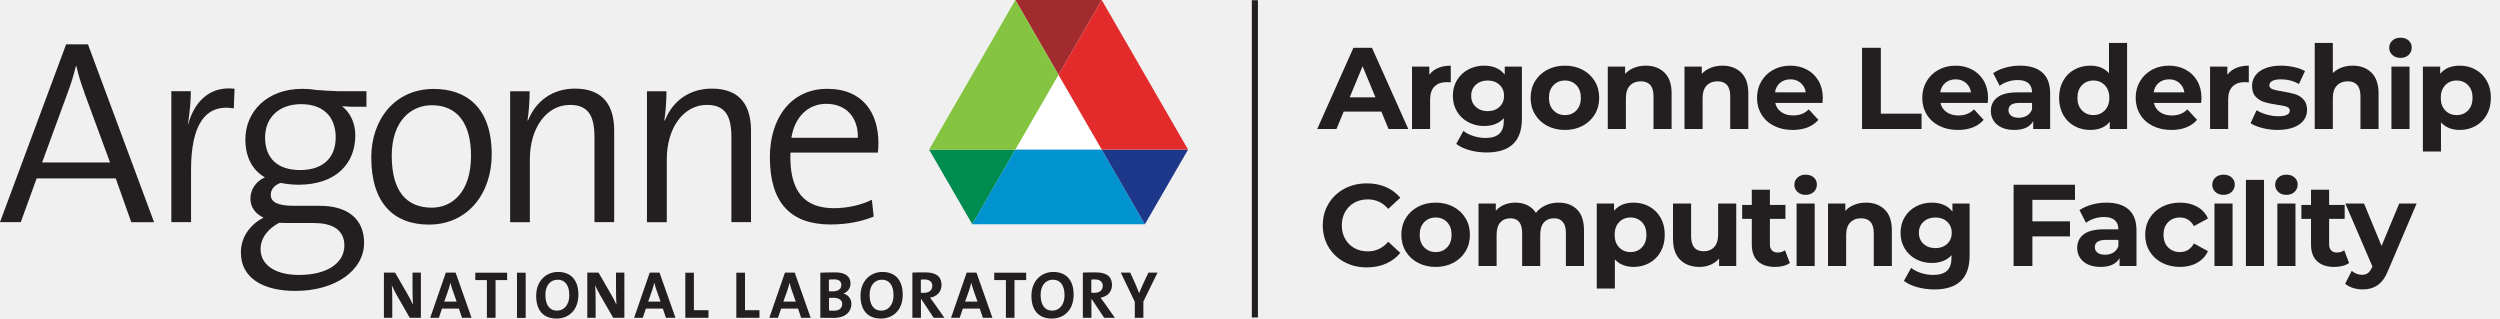
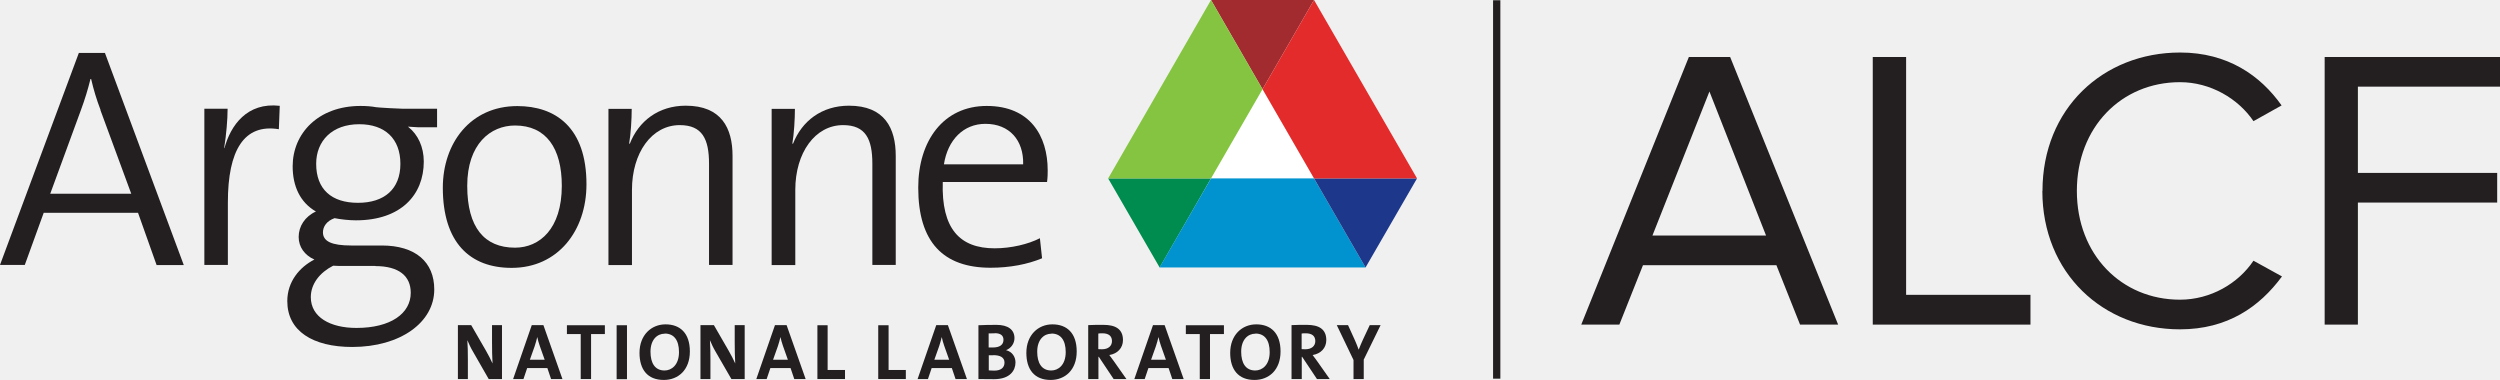
- <svg xmlns="http://www.w3.org/2000/svg" width="233.32" height="29.73" viewBox="0 0 233.32 29.73" role="img" aria-label="Argonne National Laboratory | Argonne Leadership Computing Facility">
+ <svg xmlns="http://www.w3.org/2000/svg" role="img" aria-label="Argonne National Laboratory | Argonne Leadership Computing Facility" width="195.62" height="29.73" viewBox="0 0 195.62 29.73">
  <defs>
-     <style>.cls-1{fill:#e22b2a}.cls-2{fill:#85c441}.cls-3{fill:#1d388b}.cls-4{fill:#231f20}.cls-5{fill:#a12b2f}.cls-6{fill:#0093d0}.cls-7{fill:#008c4f}.core{fill:#fff}</style>
+     <style>.cls-1{fill:#e22b2a;}.cls-2{fill:#85c441;}.cls-3{fill:#1d388b;}.cls-4{fill:#231f20;}.core{fill:#fff;}.cls-5{fill:#a12b2f;}.cls-6{fill:#0093d0;}.cls-7{fill:#008c4f;}</style>
  </defs>
  <rect class="cls-4" x="116.83" y=".02" width=".57" height="29.61" />
  <polygon class="core" points="94.25 14.6 98.79 6.73 103.33 14.6 94.25 14.6" />
  <polygon class="cls-7" points="94.76 13.96 86.71 13.96 90.74 20.93 94.76 13.96" />
  <polygon class="cls-6" points="102.82 13.96 94.76 13.96 90.73 20.93 106.85 20.93 102.82 13.96" />
  <polygon class="cls-3" points="110.88 13.96 102.82 13.96 106.85 20.93 110.88 13.96" />
  <polygon class="cls-5" points="102.82 0 94.76 0 98.79 6.98 102.82 0" />
  <polygon class="cls-1" points="102.82 0 98.79 6.98 102.82 13.96 110.88 13.96 102.82 0" />
  <polygon class="cls-2" points="94.76 13.96 98.79 6.98 94.76 0 86.71 13.96 94.76 13.96" />
  <path class="cls-4" d="M38.24,29.66l-1.22-2.13c-.19-.32-.33-.63-.45-.91.03.36.04,1.02.04,1.53v1.51h-.78v-4.22h1.04l1.16,2.01c.19.32.36.67.51.99-.03-.42-.04-1.17-.04-1.69v-1.31h.78v4.22h-1.04Z" />
  <path class="cls-4" d="M43.12,29.66l-.29-.86h-1.58l-.29.86h-.81l1.46-4.22h.91l1.49,4.22h-.89ZM42.23,27.05c-.08-.23-.14-.44-.19-.68h0c-.05.22-.12.46-.2.71l-.38,1.07h1.16l-.39-1.1Z" />
  <polygon class="cls-4" points="46.25 26.14 46.25 29.66 45.44 29.66 45.44 26.14 44.36 26.14 44.36 25.45 47.33 25.45 47.33 26.14 46.25 26.14" />
  <rect class="cls-4" x="48.25" y="25.45" width=".81" height="4.22" />
  <path class="cls-4" d="M51.94,29.73c-1.28,0-1.9-.82-1.9-2.12,0-1.39.92-2.23,2.04-2.23s1.9.67,1.9,2.12-.91,2.23-2.04,2.23M52.01,26.11c-.58,0-1.11.46-1.11,1.41,0,.89.35,1.47,1.1,1.47.54,0,1.13-.42,1.13-1.44,0-.94-.4-1.45-1.11-1.45" />
  <path class="cls-4" d="M57.23,29.66l-1.23-2.13c-.19-.32-.33-.63-.45-.91.03.36.04,1.02.04,1.53v1.51h-.78v-4.22h1.05l1.16,2.01c.19.32.36.67.51.99-.03-.42-.04-1.17-.04-1.69v-1.31h.78v4.22h-1.04Z" />
  <path class="cls-4" d="M62.15,29.66l-.29-.86h-1.58l-.29.86h-.81l1.46-4.22h.91l1.49,4.22h-.89ZM61.26,27.05c-.08-.23-.14-.44-.19-.68h0c-.05.22-.12.46-.2.71l-.38,1.07h1.16l-.39-1.1Z" />
  <polygon class="cls-4" points="63.96 29.66 63.96 25.45 64.76 25.45 64.76 28.95 66.12 28.95 66.12 29.66 63.96 29.66" />
  <polygon class="cls-4" points="68.72 29.66 68.72 25.45 69.53 25.45 69.53 28.95 70.88 28.95 70.88 29.66 68.72 29.66" />
  <path class="cls-4" d="M74.77,29.66l-.29-.86h-1.58l-.29.86h-.81l1.46-4.22h.91l1.49,4.22h-.89ZM73.88,27.05c-.08-.23-.14-.44-.19-.68h0c-.05.22-.12.46-.2.71l-.38,1.07h1.16l-.39-1.1Z" />
  <path class="cls-4" d="M77.78,29.67c-.25,0-.69-.01-1.22-.01v-4.21c.35-.02.9-.03,1.41-.03.9,0,1.41.37,1.41,1.04,0,.42-.27.79-.66.94h0c.49.12.74.53.74.96,0,.61-.41,1.31-1.68,1.31M77.83,26.08c-.17,0-.33,0-.47.01v1.1c.1,0,.2,0,.33,0,.55,0,.83-.22.83-.6,0-.31-.19-.52-.69-.52M77.72,27.8c-.06,0-.27,0-.35,0v1.18c.1.01.25.02.44.02.53,0,.79-.25.79-.63,0-.41-.35-.58-.88-.58" />
  <path class="cls-4" d="M82.21,29.73c-1.27,0-1.9-.82-1.9-2.12,0-1.39.92-2.23,2.04-2.23s1.9.67,1.9,2.12-.91,2.23-2.04,2.23M82.27,26.11c-.58,0-1.11.46-1.11,1.41,0,.89.35,1.47,1.1,1.47.54,0,1.13-.42,1.13-1.44,0-.94-.4-1.45-1.11-1.45" />
  <path class="cls-4" d="M87.14,29.66l-1.16-1.74h-.03v1.74h-.8v-4.22c.33-.02.72-.02,1.2-.02.92,0,1.52.32,1.52,1.19,0,.62-.43,1.07-1.07,1.17.12.16.24.32.34.46l1,1.42h-1ZM86.26,26.08c-.12,0-.24,0-.32.02v1.22c.06,0,.17.01.29.01.48,0,.78-.25.78-.64s-.25-.61-.75-.61" />
  <path class="cls-4" d="M98.16,29.73c-1.27,0-1.9-.82-1.9-2.12,0-1.39.92-2.23,2.04-2.23s1.9.67,1.9,2.12-.91,2.23-2.04,2.23M98.23,26.11c-.58,0-1.11.46-1.11,1.41,0,.89.35,1.47,1.1,1.47.54,0,1.13-.42,1.13-1.44,0-.94-.4-1.45-1.11-1.45" />
  <path class="cls-4" d="M103.05,29.66l-1.16-1.74h-.03v1.74h-.8v-4.22c.33-.02.72-.02,1.2-.02.92,0,1.52.32,1.52,1.19,0,.62-.43,1.07-1.07,1.17.12.16.24.32.34.46l1,1.42h-1ZM102.17,26.08c-.12,0-.24,0-.32.02v1.22c.06,0,.17.01.29.01.48,0,.78-.25.78-.64s-.25-.61-.75-.61" />
  <path class="cls-4" d="M91.73,29.66l-.29-.86h-1.58l-.29.86h-.81l1.46-4.22h.91l1.49,4.22h-.89ZM90.84,27.05c-.08-.23-.14-.44-.19-.68h0c-.05.22-.12.46-.2.71l-.38,1.07h1.16l-.39-1.1Z" />
  <polygon class="cls-4" points="94.68 26.14 94.68 29.66 93.88 29.66 93.88 26.14 92.79 26.14 92.79 25.45 95.77 25.45 95.77 26.14 94.68 26.14" />
  <path class="cls-4" d="M106.71,28.17v1.49h-.8v-1.49l-1.31-2.73h.88l.55,1.21c.11.25.2.48.28.7h.01c.09-.24.21-.51.33-.78l.53-1.13h.85l-1.33,2.72Z" />
  <path class="cls-4" d="M12.25,20.73l-1.45-4.08H3.42l-1.48,4.08H0L6.17,4.14h2.04l6.17,16.6h-2.14ZM7.87,8.61c-.32-.84-.54-1.57-.74-2.43h-.05c-.2.81-.44,1.6-.74,2.41l-2.41,6.57h6.34l-2.41-6.54Z" />
  <path class="cls-4" d="M21.81,10.11c-2.7-.44-3.98,1.62-3.98,5.73v4.89h-1.84v-12.22h1.82c0,.81-.1,2.02-.27,3.07l.02.02c.49-1.8,1.77-3.61,4.33-3.32l-.07,1.82Z" />
  <path class="cls-4" d="M27.57,27.15c-3.1,0-5.09-1.25-5.09-3.59,0-1.52.96-2.66,2.12-3.25-.76-.34-1.23-.98-1.23-1.77,0-.83.49-1.6,1.35-1.99-1.23-.71-1.82-1.97-1.82-3.54,0-2.56,1.99-4.72,5.31-4.72.46,0,.84.03,1.23.1.2.03,1.82.12,2.1.12h2.66v1.45h-1.46c-.12,0-.83-.05-.83-.05,0,0-.01-.02.07.05.71.57,1.18,1.52,1.18,2.68,0,2.61-1.79,4.6-5.31,4.6-.57,0-1.23-.08-1.67-.17-.62.22-.91.66-.91,1.11,0,.71.69,1.03,2.21,1.03h2.39c2.65,0,4.11,1.3,4.11,3.44,0,2.58-2.66,4.5-6.42,4.5M29.37,20.81h-2.51c-.25,0-.56,0-.79-.02-1.06.54-1.75,1.43-1.75,2.46,0,1.57,1.52,2.41,3.57,2.41,2.68,0,4.25-1.13,4.25-2.75,0-1.3-.91-2.09-2.78-2.09M28.11,9.72c-2.12,0-3.37,1.3-3.37,3.1,0,1.99,1.2,3.05,3.27,3.05s3.32-1.08,3.32-3.05-1.21-3.1-3.22-3.1" />
  <path class="cls-4" d="M40.03,20.96c-3.27,0-5.38-1.99-5.38-6.27,0-3.49,2.16-6.39,5.83-6.39,2.97,0,5.41,1.65,5.41,6.12,0,3.64-2.24,6.54-5.85,6.54M40.3,9.82c-1.92,0-3.74,1.45-3.74,4.72s1.35,4.84,3.74,4.84c1.92,0,3.66-1.47,3.66-4.84,0-2.95-1.23-4.72-3.66-4.72" />
  <path class="cls-4" d="M55.48,20.73v-7.92c0-1.92-.52-3.02-2.29-3.02-2.19,0-3.74,2.16-3.74,5.07v5.88h-1.84v-12.22h1.82c0,.79-.07,1.97-.2,2.71l.05.02c.69-1.77,2.24-2.98,4.38-2.98,2.8,0,3.66,1.77,3.66,3.93v8.53h-1.84Z" />
  <path class="cls-4" d="M68.26,20.73v-7.92c0-1.92-.52-3.02-2.29-3.02-2.19,0-3.74,2.16-3.74,5.07v5.88h-1.85v-12.22h1.82c0,.79-.07,1.97-.2,2.71l.05.02c.69-1.77,2.24-2.98,4.38-2.98,2.8,0,3.66,1.77,3.66,3.93v8.53h-1.84Z" />
  <path class="cls-4" d="M81.93,14.24h-8.16c-.12,3.66,1.33,5.19,4.06,5.19,1.28,0,2.63-.32,3.54-.79l.17,1.57c-1.13.47-2.51.74-4.03.74-3.69,0-5.66-1.99-5.66-6.27,0-3.66,1.97-6.39,5.36-6.39s4.77,2.34,4.77,5.04c0,.22,0,.54-.05.91M77.11,9.69c-1.72,0-2.95,1.25-3.25,3.17h6.2c.05-1.89-1.08-3.17-2.95-3.17" />
-   <path class="cls-4" d="M131.434 12.041H129.593L128.922 10.416H125.402L124.73 12.041H122.933L126.312 4.46H128.044ZM127.167 6.182 125.965 9.084H128.369Z M133.395 6.983Q133.698 6.561 134.212 6.344Q134.727 6.127 135.398 6.127V7.687Q135.117 7.665 135.019 7.665Q134.293 7.665 133.882 8.071Q133.47 8.478 133.47 9.29V12.041H131.781V6.214H133.395Z M140.434 6.214H142.037V11.066Q142.037 12.669 141.203 13.449Q140.369 14.228 138.766 14.228Q137.922 14.228 137.163 14.023Q136.405 13.817 135.907 13.427L136.579 12.214Q136.947 12.517 137.51 12.696Q138.073 12.875 138.636 12.875Q139.514 12.875 139.931 12.479Q140.348 12.084 140.348 11.283V11.033Q139.687 11.759 138.506 11.759Q137.705 11.759 137.039 11.407Q136.373 11.055 135.983 10.416Q135.593 9.777 135.593 8.943Q135.593 8.109 135.983 7.47Q136.373 6.831 137.039 6.479Q137.705 6.127 138.506 6.127Q139.774 6.127 140.434 6.961ZM140.369 8.943Q140.369 8.304 139.941 7.909Q139.514 7.514 138.842 7.514Q138.171 7.514 137.737 7.909Q137.304 8.304 137.304 8.943Q137.304 9.582 137.737 9.977Q138.171 10.373 138.842 10.373Q139.514 10.373 139.941 9.977Q140.369 9.582 140.369 8.943Z M142.849 9.127Q142.849 8.261 143.261 7.579Q143.672 6.896 144.403 6.512Q145.134 6.127 146.055 6.127Q146.976 6.127 147.701 6.512Q148.427 6.896 148.838 7.579Q149.25 8.261 149.25 9.127Q149.25 9.994 148.838 10.676Q148.427 11.358 147.701 11.743Q146.976 12.127 146.055 12.127Q145.134 12.127 144.403 11.743Q143.672 11.358 143.261 10.676Q142.849 9.994 142.849 9.127ZM147.539 9.127Q147.539 8.391 147.122 7.952Q146.705 7.514 146.055 7.514Q145.405 7.514 144.983 7.952Q144.56 8.391 144.56 9.127Q144.56 9.864 144.983 10.302Q145.405 10.741 146.055 10.741Q146.705 10.741 147.122 10.302Q147.539 9.864 147.539 9.127Z M156.008 8.705V12.041H154.318V8.965Q154.318 8.272 154.015 7.931Q153.712 7.589 153.138 7.589Q152.499 7.589 152.12 7.985Q151.741 8.38 151.741 9.16V12.041H150.051V6.214H151.665V6.896Q152.001 6.528 152.499 6.328Q152.997 6.127 153.593 6.127Q154.676 6.127 155.342 6.777Q156.008 7.427 156.008 8.705Z M163.167 8.705V12.041H161.477V8.965Q161.477 8.272 161.174 7.931Q160.871 7.589 160.297 7.589Q159.658 7.589 159.279 7.985Q158.9 8.38 158.9 9.16V12.041H157.21V6.214H158.824V6.896Q159.16 6.528 159.658 6.328Q160.156 6.127 160.752 6.127Q161.835 6.127 162.501 6.777Q163.167 7.427 163.167 8.705Z M170.087 9.604H165.679Q165.799 10.145 166.243 10.459Q166.687 10.774 167.347 10.774Q167.802 10.774 168.154 10.638Q168.506 10.503 168.809 10.21L169.708 11.185Q168.885 12.127 167.304 12.127Q166.318 12.127 165.56 11.743Q164.802 11.358 164.391 10.676Q163.979 9.994 163.979 9.127Q163.979 8.272 164.385 7.584Q164.791 6.896 165.501 6.512Q166.21 6.127 167.087 6.127Q167.943 6.127 168.636 6.496Q169.329 6.864 169.724 7.552Q170.12 8.239 170.12 9.149Q170.12 9.181 170.087 9.604ZM165.658 8.618H168.528Q168.441 8.066 168.051 7.736Q167.661 7.405 167.098 7.405Q166.524 7.405 166.134 7.73Q165.744 8.055 165.658 8.618Z M179.336 12.041H173.78V4.46H175.535V10.611H179.336Z M185.51 9.604H181.102Q181.221 10.145 181.665 10.459Q182.109 10.774 182.769 10.774Q183.224 10.774 183.576 10.638Q183.928 10.503 184.232 10.21L185.13 11.185Q184.307 12.127 182.726 12.127Q181.741 12.127 180.982 11.743Q180.224 11.358 179.813 10.676Q179.401 9.994 179.401 9.127Q179.401 8.272 179.807 7.584Q180.214 6.896 180.923 6.512Q181.632 6.127 182.51 6.127Q183.365 6.127 184.058 6.496Q184.751 6.864 185.147 7.552Q185.542 8.239 185.542 9.149Q185.542 9.181 185.51 9.604ZM181.08 8.618H183.95Q183.863 8.066 183.473 7.736Q183.084 7.405 182.52 7.405Q181.946 7.405 181.556 7.73Q181.167 8.055 181.08 8.618Z M191.336 8.716V12.041H189.755V11.315Q189.278 12.127 187.979 12.127Q187.307 12.127 186.815 11.9Q186.322 11.672 186.062 11.272Q185.802 10.871 185.802 10.362Q185.802 9.55 186.414 9.084Q187.026 8.618 188.304 8.618H189.647Q189.647 8.066 189.311 7.768Q188.975 7.47 188.304 7.47Q187.838 7.47 187.389 7.617Q186.939 7.763 186.625 8.012L186.019 6.831Q186.495 6.496 187.161 6.311Q187.827 6.127 188.531 6.127Q189.885 6.127 190.611 6.772Q191.336 7.416 191.336 8.716ZM189.647 10.2V9.604H188.488Q187.448 9.604 187.448 10.286Q187.448 10.611 187.703 10.801Q187.957 10.99 188.401 10.99Q188.834 10.99 189.17 10.79Q189.506 10.589 189.647 10.2Z M196.827 4.005H198.517V12.041H196.903V11.369Q196.275 12.127 195.083 12.127Q194.26 12.127 193.594 11.759Q192.928 11.391 192.549 10.709Q192.17 10.026 192.17 9.127Q192.17 8.228 192.549 7.546Q192.928 6.864 193.594 6.496Q194.26 6.127 195.083 6.127Q196.199 6.127 196.827 6.831ZM196.86 9.127Q196.86 8.391 196.437 7.952Q196.015 7.514 195.376 7.514Q194.726 7.514 194.304 7.952Q193.881 8.391 193.881 9.127Q193.881 9.864 194.304 10.302Q194.726 10.741 195.376 10.741Q196.015 10.741 196.437 10.302Q196.86 9.864 196.86 9.127Z M205.426 9.604H201.018Q201.138 10.145 201.582 10.459Q202.026 10.774 202.686 10.774Q203.141 10.774 203.493 10.638Q203.845 10.503 204.148 10.21L205.047 11.185Q204.224 12.127 202.643 12.127Q201.657 12.127 200.899 11.743Q200.141 11.358 199.73 10.676Q199.318 9.994 199.318 9.127Q199.318 8.272 199.724 7.584Q200.13 6.896 200.84 6.512Q201.549 6.127 202.426 6.127Q203.282 6.127 203.975 6.496Q204.668 6.864 205.063 7.552Q205.459 8.239 205.459 9.149Q205.459 9.181 205.426 9.604ZM200.997 8.618H203.867Q203.78 8.066 203.39 7.736Q203 7.405 202.437 7.405Q201.863 7.405 201.473 7.73Q201.083 8.055 200.997 8.618Z M207.874 6.983Q208.177 6.561 208.692 6.344Q209.206 6.127 209.877 6.127V7.687Q209.596 7.665 209.498 7.665Q208.773 7.665 208.361 8.071Q207.95 8.478 207.95 9.29V12.041H206.26V6.214H207.874Z M210.04 11.499 210.603 10.286Q210.993 10.535 211.545 10.692Q212.098 10.849 212.628 10.849Q213.701 10.849 213.701 10.319Q213.701 10.07 213.408 9.961Q213.116 9.853 212.509 9.777Q211.794 9.669 211.329 9.528Q210.863 9.387 210.522 9.03Q210.181 8.672 210.181 8.012Q210.181 7.459 210.5 7.032Q210.82 6.604 211.432 6.366Q212.044 6.127 212.877 6.127Q213.495 6.127 214.107 6.263Q214.719 6.398 215.119 6.636L214.556 7.839Q213.787 7.405 212.877 7.405Q212.336 7.405 212.065 7.557Q211.794 7.709 211.794 7.947Q211.794 8.218 212.087 8.326Q212.379 8.434 213.018 8.532Q213.733 8.651 214.188 8.786Q214.643 8.922 214.979 9.279Q215.314 9.636 215.314 10.275Q215.314 10.817 214.989 11.239Q214.664 11.662 214.042 11.894Q213.419 12.127 212.563 12.127Q211.838 12.127 211.145 11.949Q210.451 11.77 210.04 11.499Z M221.986 8.705V12.041H220.296V8.965Q220.296 8.272 219.993 7.931Q219.69 7.589 219.116 7.589Q218.477 7.589 218.098 7.985Q217.719 8.38 217.719 9.16V12.041H216.029V4.005H217.719V6.82Q218.054 6.485 218.531 6.306Q219.007 6.127 219.571 6.127Q220.654 6.127 221.32 6.777Q221.986 7.427 221.986 8.705Z M224.877 12.041H223.188V6.214H224.877ZM222.982 4.46Q222.982 4.059 223.274 3.788Q223.567 3.517 224.033 3.517Q224.498 3.517 224.791 3.777Q225.083 4.037 225.083 4.427Q225.083 4.849 224.791 5.126Q224.498 5.402 224.033 5.402Q223.567 5.402 223.274 5.131Q222.982 4.86 222.982 4.46Z M232.469 9.127Q232.469 10.026 232.09 10.703Q231.711 11.38 231.045 11.754Q230.379 12.127 229.567 12.127Q228.451 12.127 227.812 11.423V14.142H226.123V6.214H227.737V6.885Q228.365 6.127 229.567 6.127Q230.379 6.127 231.045 6.501Q231.711 6.875 232.09 7.552Q232.469 8.228 232.469 9.127ZM230.758 9.127Q230.758 8.391 230.341 7.952Q229.924 7.514 229.274 7.514Q228.625 7.514 228.208 7.952Q227.791 8.391 227.791 9.127Q227.791 9.864 228.208 10.302Q228.625 10.741 229.274 10.741Q229.924 10.741 230.341 10.302Q230.758 9.864 230.758 9.127Z M123.452 21.034Q123.452 19.908 123.988 19.014Q124.525 18.121 125.461 17.617Q126.398 17.113 127.568 17.113Q128.553 17.113 129.349 17.46Q130.145 17.807 130.687 18.456L129.561 19.496Q128.792 18.608 127.655 18.608Q126.951 18.608 126.398 18.917Q125.846 19.225 125.537 19.778Q125.229 20.33 125.229 21.034Q125.229 21.738 125.537 22.29Q125.846 22.843 126.398 23.151Q126.951 23.46 127.655 23.46Q128.792 23.46 129.561 22.561L130.687 23.601Q130.145 24.261 129.344 24.608Q128.543 24.955 127.557 24.955Q126.398 24.955 125.461 24.451Q124.525 23.947 123.988 23.054Q123.452 22.16 123.452 21.034Z M130.784 21.911Q130.784 21.045 131.196 20.363Q131.608 19.68 132.339 19.296Q133.07 18.911 133.99 18.911Q134.911 18.911 135.636 19.296Q136.362 19.68 136.774 20.363Q137.185 21.045 137.185 21.911Q137.185 22.778 136.774 23.46Q136.362 24.142 135.636 24.527Q134.911 24.911 133.99 24.911Q133.07 24.911 132.339 24.527Q131.608 24.142 131.196 23.46Q130.784 22.778 130.784 21.911ZM135.474 21.911Q135.474 21.175 135.057 20.736Q134.64 20.298 133.99 20.298Q133.34 20.298 132.918 20.736Q132.496 21.175 132.496 21.911Q132.496 22.648 132.918 23.086Q133.34 23.525 133.99 23.525Q134.64 23.525 135.057 23.086Q135.474 22.648 135.474 21.911Z M147.831 21.489V24.825H146.142V21.749Q146.142 21.056 145.855 20.714Q145.568 20.373 145.037 20.373Q144.441 20.373 144.095 20.758Q143.748 21.142 143.748 21.9V24.825H142.059V21.749Q142.059 20.373 140.954 20.373Q140.369 20.373 140.023 20.758Q139.676 21.142 139.676 21.9V24.825H137.987V18.998H139.6V19.669Q139.925 19.301 140.396 19.106Q140.867 18.911 141.431 18.911Q142.048 18.911 142.546 19.155Q143.044 19.399 143.347 19.864Q143.705 19.409 144.252 19.16Q144.799 18.911 145.449 18.911Q146.542 18.911 147.187 19.556Q147.831 20.2 147.831 21.489Z M155.369 21.911Q155.369 22.81 154.99 23.487Q154.611 24.164 153.945 24.538Q153.279 24.911 152.467 24.911Q151.351 24.911 150.712 24.207V26.926H149.023V18.998H150.636V19.669Q151.264 18.911 152.467 18.911Q153.279 18.911 153.945 19.285Q154.611 19.659 154.99 20.335Q155.369 21.012 155.369 21.911ZM153.658 21.911Q153.658 21.175 153.241 20.736Q152.824 20.298 152.174 20.298Q151.524 20.298 151.107 20.736Q150.69 21.175 150.69 21.911Q150.69 22.648 151.107 23.086Q151.524 23.525 152.174 23.525Q152.824 23.525 153.241 23.086Q153.658 22.648 153.658 21.911Z M160.351 18.998H162.04V24.825H160.438V24.131Q160.102 24.51 159.636 24.711Q159.17 24.911 158.629 24.911Q157.481 24.911 156.809 24.251Q156.138 23.59 156.138 22.29V18.998H157.827V22.041Q157.827 23.449 159.008 23.449Q159.614 23.449 159.983 23.054Q160.351 22.659 160.351 21.879Z M167.044 24.543Q166.795 24.727 166.432 24.819Q166.069 24.911 165.669 24.911Q164.629 24.911 164.06 24.381Q163.492 23.85 163.492 22.821V20.427H162.593V19.128H163.492V17.709H165.181V19.128H166.632V20.427H165.181V22.799Q165.181 23.168 165.371 23.368Q165.56 23.568 165.907 23.568Q166.308 23.568 166.589 23.352Z M169.362 24.825H167.672V18.998H169.362ZM167.466 17.243Q167.466 16.843 167.759 16.572Q168.051 16.301 168.517 16.301Q168.983 16.301 169.275 16.561Q169.567 16.821 169.567 17.211Q169.567 17.633 169.275 17.909Q168.983 18.186 168.517 18.186Q168.051 18.186 167.759 17.915Q167.466 17.644 167.466 17.243Z M176.564 21.489V24.825H174.874V21.749Q174.874 21.056 174.571 20.714Q174.268 20.373 173.694 20.373Q173.055 20.373 172.676 20.769Q172.297 21.164 172.297 21.944V24.825H170.607V18.998H172.221V19.68Q172.557 19.312 173.055 19.112Q173.553 18.911 174.149 18.911Q175.232 18.911 175.898 19.561Q176.564 20.211 176.564 21.489Z M182.217 18.998H183.82V23.85Q183.82 25.453 182.986 26.232Q182.152 27.012 180.549 27.012Q179.705 27.012 178.946 26.806Q178.188 26.601 177.69 26.211L178.362 24.998Q178.73 25.301 179.293 25.48Q179.856 25.658 180.419 25.658Q181.297 25.658 181.714 25.263Q182.13 24.868 182.13 24.066V23.817Q181.47 24.543 180.289 24.543Q179.488 24.543 178.822 24.191Q178.156 23.839 177.766 23.2Q177.376 22.561 177.376 21.727Q177.376 20.893 177.766 20.254Q178.156 19.615 178.822 19.263Q179.488 18.911 180.289 18.911Q181.556 18.911 182.217 19.745ZM182.152 21.727Q182.152 21.088 181.724 20.693Q181.297 20.298 180.625 20.298Q179.954 20.298 179.52 20.693Q179.087 21.088 179.087 21.727Q179.087 22.366 179.52 22.761Q179.954 23.157 180.625 23.157Q181.297 23.157 181.724 22.761Q182.152 22.366 182.152 21.727Z M193.654 17.243V18.651H189.679V20.655H193.188V22.063H189.679V24.825H187.925V17.243Z M199.394 21.5V24.825H197.813V24.099Q197.336 24.911 196.036 24.911Q195.365 24.911 194.872 24.684Q194.379 24.456 194.12 24.056Q193.86 23.655 193.86 23.146Q193.86 22.334 194.472 21.868Q195.083 21.402 196.361 21.402H197.704Q197.704 20.85 197.369 20.552Q197.033 20.254 196.361 20.254Q195.896 20.254 195.446 20.4Q194.997 20.547 194.683 20.796L194.076 19.615Q194.553 19.279 195.219 19.095Q195.885 18.911 196.589 18.911Q197.943 18.911 198.668 19.556Q199.394 20.2 199.394 21.5ZM197.704 22.983V22.388H196.545Q195.506 22.388 195.506 23.07Q195.506 23.395 195.76 23.584Q196.015 23.774 196.459 23.774Q196.892 23.774 197.228 23.574Q197.564 23.373 197.704 22.983Z M200.206 21.911Q200.206 21.045 200.623 20.363Q201.04 19.68 201.782 19.296Q202.524 18.911 203.455 18.911Q204.376 18.911 205.063 19.296Q205.751 19.68 206.065 20.395L204.755 21.099Q204.3 20.298 203.444 20.298Q202.784 20.298 202.35 20.731Q201.917 21.164 201.917 21.911Q201.917 22.659 202.35 23.092Q202.784 23.525 203.444 23.525Q204.311 23.525 204.755 22.723L206.065 23.438Q205.751 24.131 205.063 24.521Q204.376 24.911 203.455 24.911Q202.524 24.911 201.782 24.527Q201.04 24.142 200.623 23.46Q200.206 22.778 200.206 21.911Z M208.361 24.825H206.672V18.998H208.361ZM206.466 17.243Q206.466 16.843 206.758 16.572Q207.051 16.301 207.517 16.301Q207.982 16.301 208.275 16.561Q208.567 16.821 208.567 17.211Q208.567 17.633 208.275 17.909Q207.982 18.186 207.517 18.186Q207.051 18.186 206.758 17.915Q206.466 17.644 206.466 17.243Z M211.296 24.825H209.607V16.789H211.296Z M214.231 24.825H212.542V18.998H214.231ZM212.336 17.243Q212.336 16.843 212.628 16.572Q212.921 16.301 213.386 16.301Q213.852 16.301 214.145 16.561Q214.437 16.821 214.437 17.211Q214.437 17.633 214.145 17.909Q213.852 18.186 213.386 18.186Q212.921 18.186 212.628 17.915Q212.336 17.644 212.336 17.243Z M219.235 24.543Q218.986 24.727 218.623 24.819Q218.26 24.911 217.859 24.911Q216.82 24.911 216.251 24.381Q215.682 23.85 215.682 22.821V20.427H214.784V19.128H215.682V17.709H217.372V19.128H218.823V20.427H217.372V22.799Q217.372 23.168 217.562 23.368Q217.751 23.568 218.098 23.568Q218.498 23.568 218.78 23.352Z M223.913 18.998H225.538L222.906 25.182Q222.506 26.189 221.915 26.601Q221.325 27.012 220.491 27.012Q220.036 27.012 219.592 26.871Q219.148 26.731 218.867 26.482L219.484 25.279Q219.679 25.453 219.933 25.55Q220.188 25.648 220.437 25.648Q220.784 25.648 221 25.48Q221.217 25.312 221.39 24.922L221.412 24.868L218.888 18.998H220.632L222.267 22.951Z" />
+   <path class="cls-4" d="M138.98,20.75h-10.42l-1.85,4.65h-2.98l8.42-20.94h3.23l8.45,20.94h-2.98l-1.85-4.65ZM129.31,18.43h8.88l-4.43-11.27-4.46,11.27Z" />
+   <polygon class="cls-4" points="146.54 4.46 149.15 4.46 149.15 23.07 158.88 23.07 158.88 25.4 146.54 25.4 146.54 4.46" />
+   <path class="cls-4" d="M159.82,14.94c0-6.44,4.74-10.83,10.77-10.83,3.71,0,6.28,1.79,7.94,4.14l-2.2,1.23c-1.19-1.76-3.36-3.05-5.75-3.05-4.58,0-8.07,3.52-8.07,8.51s3.49,8.51,8.07,8.51c2.39,0,4.55-1.26,5.75-3.05l2.23,1.23c-1.76,2.39-4.27,4.14-7.98,4.14-6.03,0-10.77-4.4-10.77-10.83" />
+   <polygon class="cls-4" points="181.9 4.46 195.62 4.46 195.62 6.78 184.5 6.78 184.5 13.53 195.4 13.53 195.4 15.85 184.5 15.85 184.5 25.4 181.9 25.4 181.9 4.46" />
</svg>
